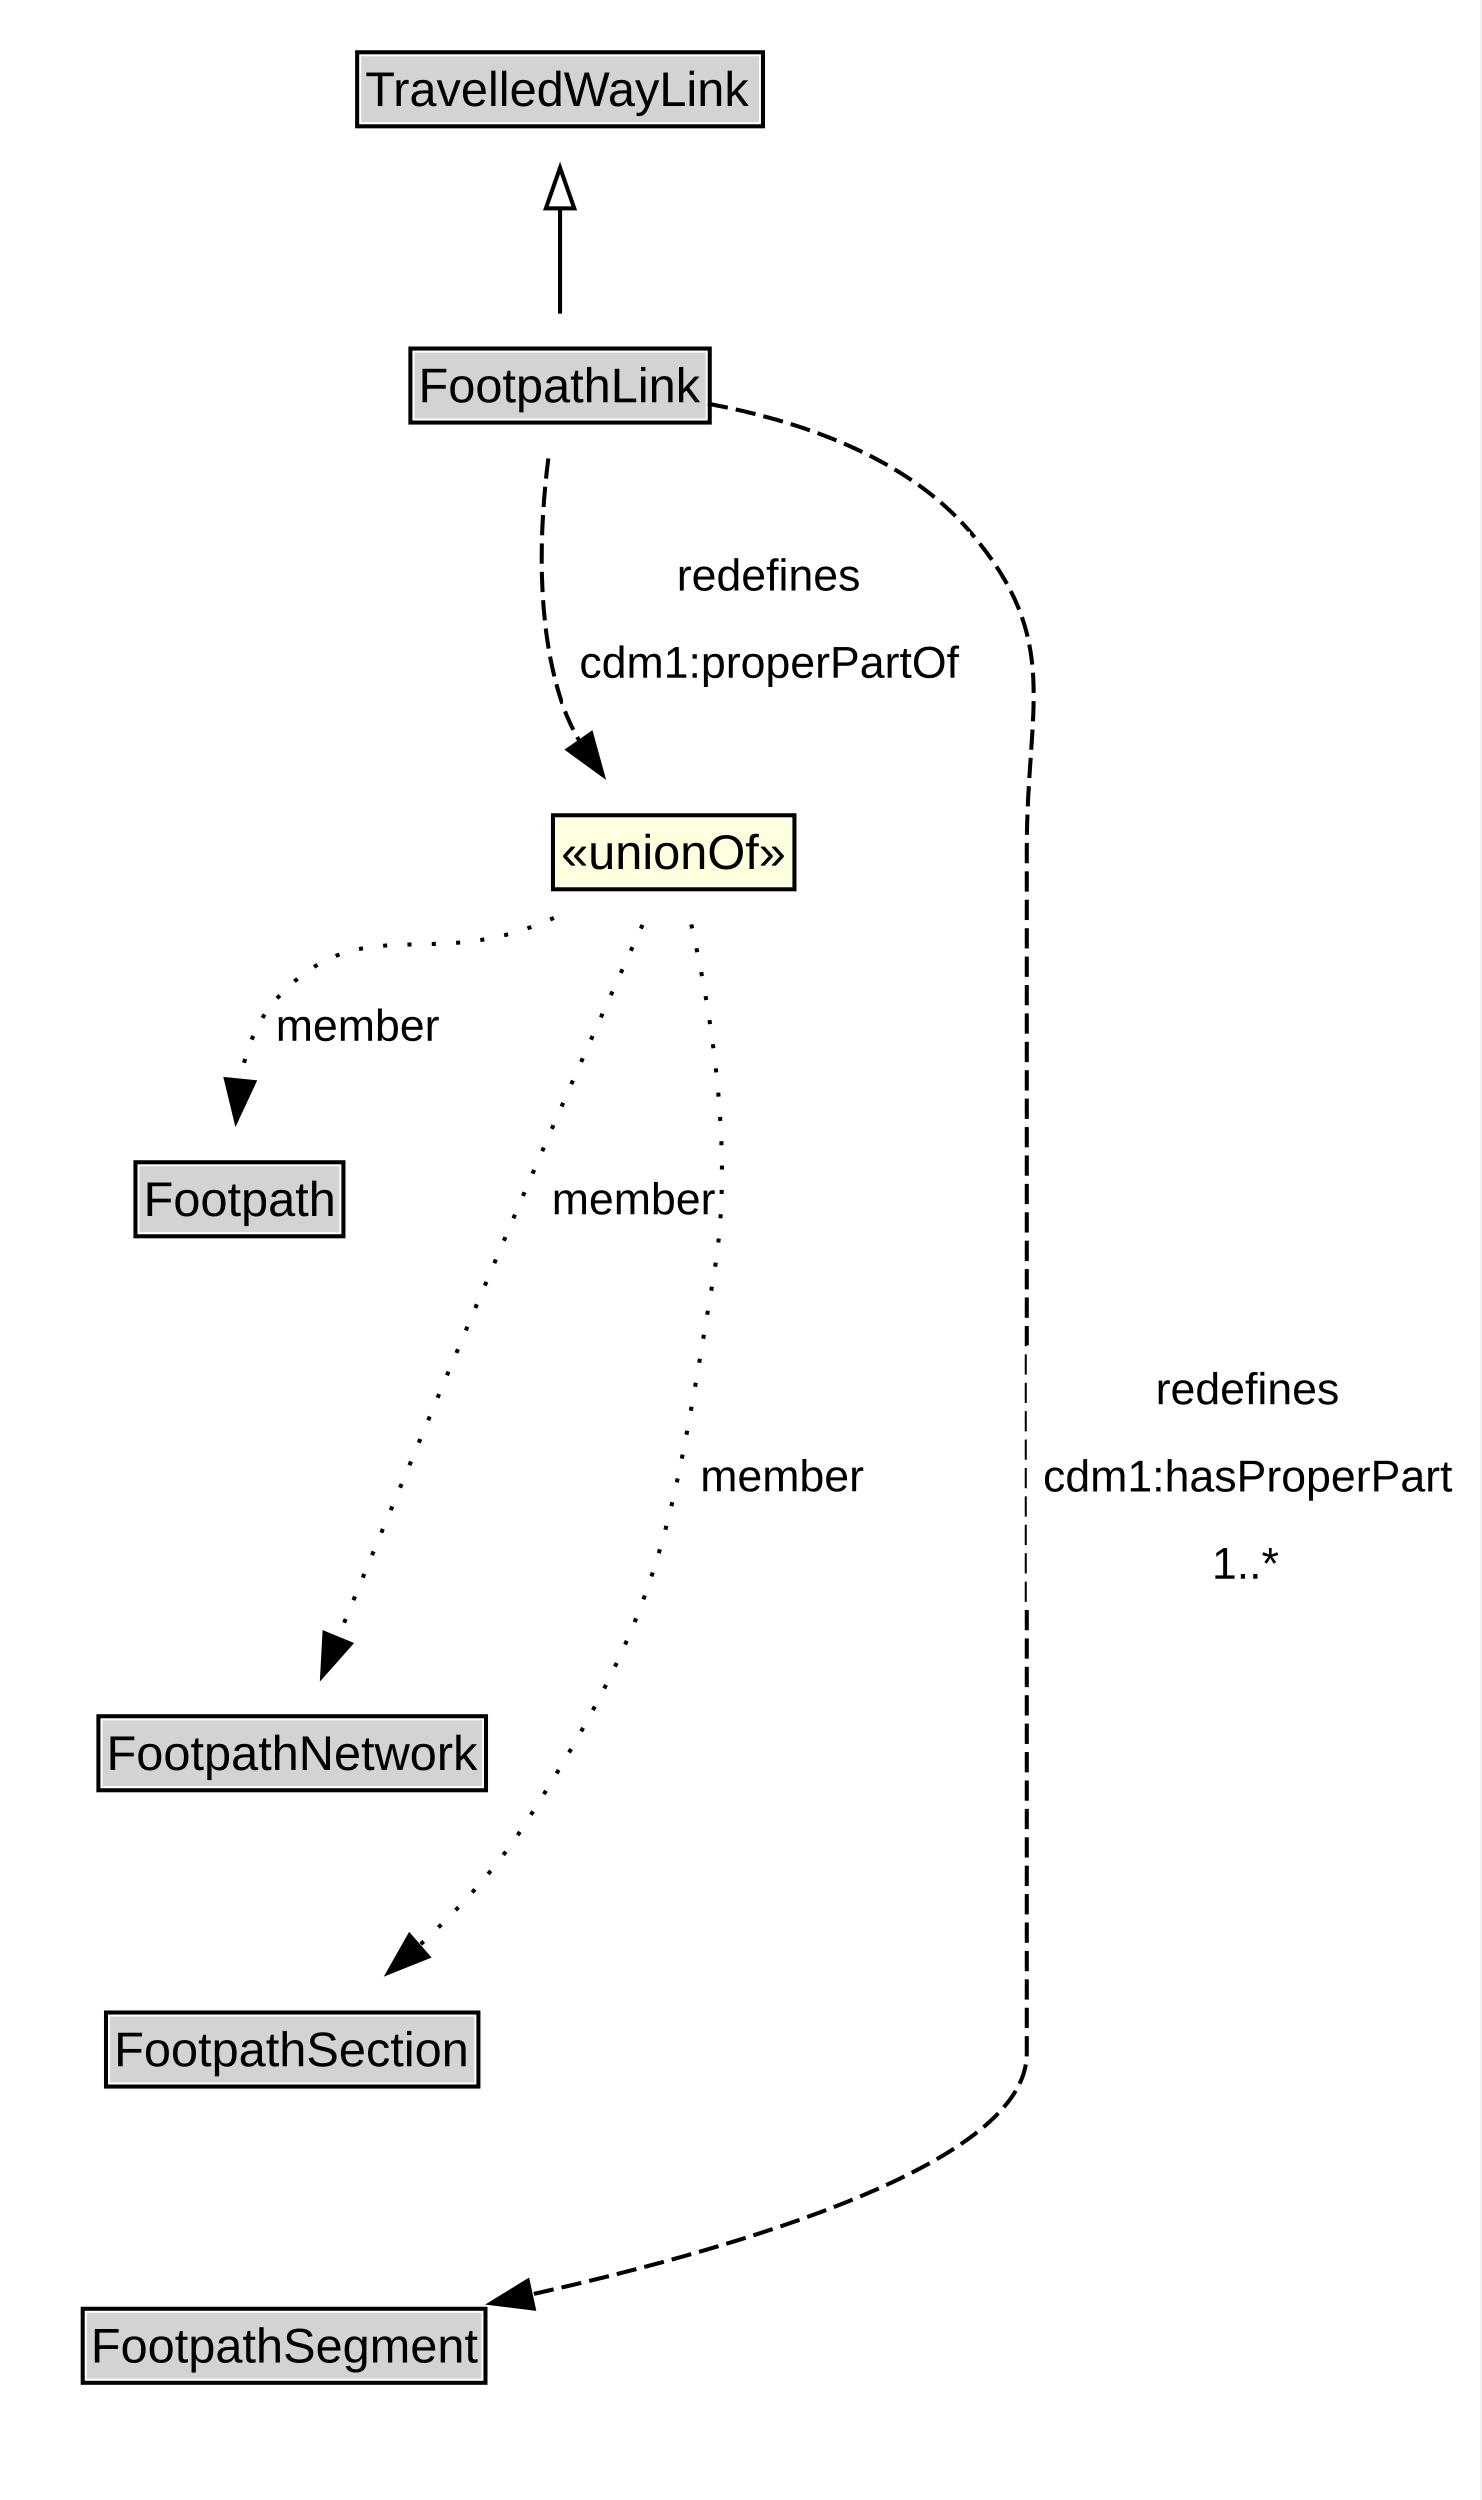
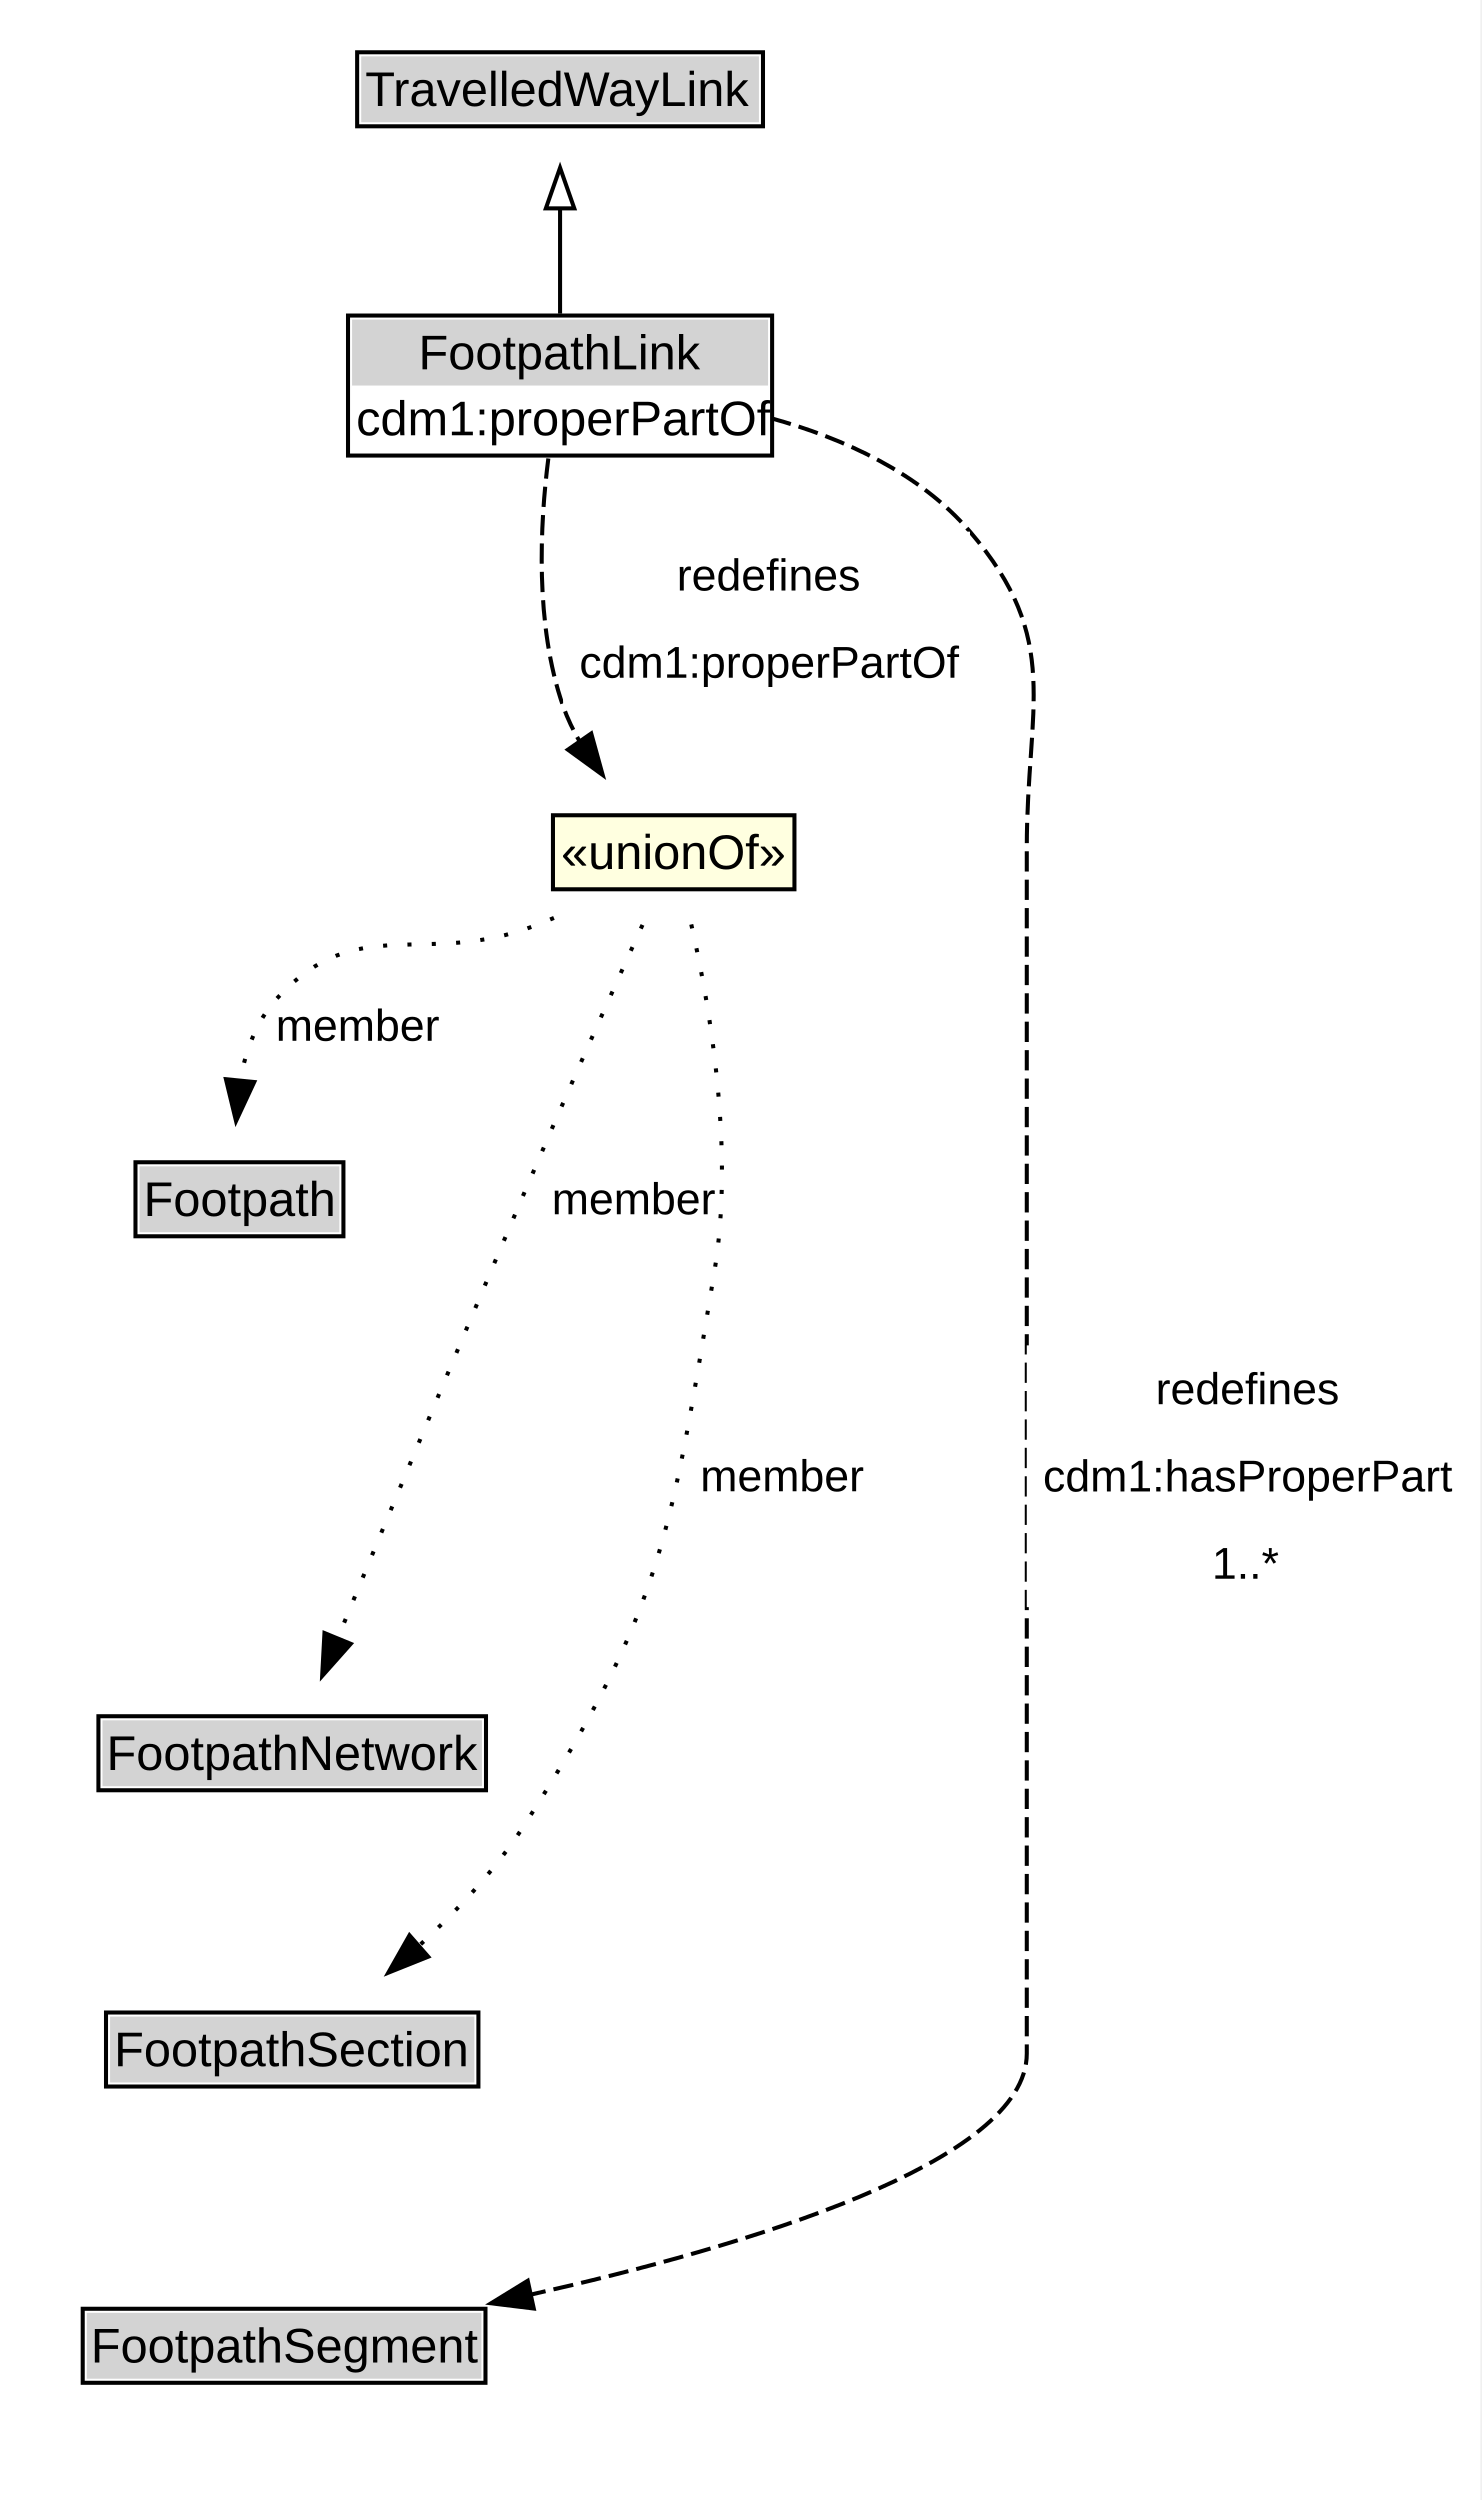
<svg xmlns="http://www.w3.org/2000/svg" xmlns:xlink="http://www.w3.org/1999/xlink" width="365pt" height="616pt" viewBox="0.00 0.00 365.00 616.00">
  <g id="graph0" class="graph" transform="scale(1 1) rotate(0) translate(4 612)">
    <polygon fill="white" stroke="none" points="-4,4 -4,-612 360.75,-612 360.75,4 -4,4" />
    <g id="clust3" class="cluster">
</g>
    <g id="node1" class="node">
      <g id="a_node1">
        <a xlink:href="../TravelledWayLink" xlink:title="&lt;TABLE&gt;">
          <polygon fill="lightgray" stroke="none" points="85,-581.88 85,-598.12 183,-598.12 183,-581.88 85,-581.88" />
          <text xml:space="preserve" text-anchor="start" x="86" y="-585.88" font-family="Arial" font-size="12.00">TravelledWayLink</text>
          <polygon fill="none" stroke="black" points="84,-580.88 84,-599.12 184,-599.12 184,-580.88 84,-580.88" />
        </a>
      </g>
    </g>
    <g id="node2" class="node">
      <g id="a_node2">
        <a xlink:href="../FootpathLink" xlink:title="&lt;TABLE&gt;">
-           <polygon fill="lightgray" stroke="none" points="98.12,-508.88 98.12,-525.12 169.88,-525.12 169.88,-508.88 98.12,-508.88" />
-           <text xml:space="preserve" text-anchor="start" x="99.12" y="-512.88" font-family="Arial" font-size="12.00">FootpathLink</text>
-           <polygon fill="none" stroke="black" points="97.12,-507.88 97.12,-526.12 170.88,-526.12 170.88,-507.88 97.12,-507.88" />
+           <polygon fill="lightgray" stroke="none" points="82.75,-517 82.75,-533.25 185.25,-533.25 185.25,-517 82.75,-517" />
+           <text xml:space="preserve" text-anchor="start" x="99.12" y="-521" font-family="Arial" font-size="12.00">FootpathLink</text>
+           <text xml:space="preserve" text-anchor="start" x="83.75" y="-504.75" font-family="Arial" font-size="12.00">cdm1:properPartOf</text>
+           <polygon fill="none" stroke="black" points="81.75,-499.75 81.75,-534.25 186.25,-534.25 186.25,-499.75 81.75,-499.75" />
        </a>
      </g>
    </g>
    <g id="edge1" class="edge">
      <path fill="none" stroke="black" d="M134,-534.71C134,-542.47 134,-551.92 134,-560.74" />
      <polygon fill="none" stroke="black" points="130.5,-560.66 134,-570.66 137.5,-560.66 130.5,-560.66" />
    </g>
    <g id="node7" class="node">
      <g id="a_node7">
        <a xlink:href="../FootpathSegment" xlink:title="&lt;TABLE&gt;">
          <polygon fill="lightgray" stroke="none" points="17.38,-25.88 17.38,-42.12 114.62,-42.12 114.62,-25.88 17.38,-25.88" />
          <text xml:space="preserve" text-anchor="start" x="18.38" y="-29.88" font-family="Arial" font-size="12.00">FootpathSegment</text>
          <polygon fill="none" stroke="black" points="16.38,-24.88 16.38,-43.12 115.62,-43.12 115.62,-24.88 16.38,-24.88" />
        </a>
      </g>
    </g>
    <g id="edge7" class="edge">
-       <path fill="none" stroke="black" stroke-dasharray="5,2" d="M170.43,-512.52C192.33,-508.47 218.96,-499.76 235,-481 257.89,-454.23 249,-438.22 249,-403 249,-403 249,-403 249,-106 249,-79.2 179.9,-58.52 126.62,-46.57" />
+       <path fill="none" stroke="black" stroke-dasharray="5,2" d="M186.06,-508.93C203.98,-503.95 222.64,-495.46 235,-481 257.89,-454.23 249,-438.22 249,-403 249,-403 249,-403 249,-106 249,-79.2 179.9,-58.52 126.62,-46.57" />
      <polygon fill="black" stroke="black" points="127.52,-43.18 117,-44.47 126.03,-50.02 127.52,-43.18" />
      <polygon fill="white" stroke="none" points="249,-216 249,-280.5 356.75,-280.5 356.75,-216 249,-216" />
      <text xml:space="preserve" text-anchor="start" x="280.75" y="-266" font-family="Arial" font-size="11.00">redefines</text>
      <text xml:space="preserve" text-anchor="start" x="253" y="-244.5" font-family="Arial" font-size="11.00">cdm1:hasProperPart</text>
      <text xml:space="preserve" text-anchor="start" x="294.62" y="-223" font-family="Arial" font-size="11.00">1..*</text>
    </g>
    <g id="node8" class="node">
      <polygon fill="lightyellow" stroke="none" points="132.25,-392.88 132.25,-411.12 191.75,-411.12 191.75,-392.88 132.25,-392.88" />
      <text xml:space="preserve" text-anchor="start" x="134.25" y="-397.88" font-family="Arial" font-size="12.00">«unionOf»</text>
      <polygon fill="none" stroke="black" points="132.25,-392.88 132.25,-411.12 191.75,-411.12 191.75,-392.88 132.25,-392.88" />
    </g>
    <g id="edge11" class="edge">
      <path fill="none" stroke="black" stroke-dasharray="5,2" d="M131.11,-499.03C129.05,-482.86 127.75,-458.08 134.75,-438 135.82,-434.93 137.28,-431.93 138.97,-429.04" />
      <polygon fill="black" stroke="black" points="141.68,-431.27 144.5,-421.05 135.93,-427.28 141.68,-431.27" />
      <polygon fill="white" stroke="none" points="134.75,-438 134.75,-481 235,-481 235,-438 134.75,-438" />
      <text xml:space="preserve" text-anchor="start" x="162.75" y="-466.5" font-family="Arial" font-size="11.00">redefines</text>
      <text xml:space="preserve" text-anchor="start" x="138.75" y="-445" font-family="Arial" font-size="11.00">cdm1:properPartOf</text>
    </g>
    <g id="node4" class="node">
      <g id="a_node4">
        <a xlink:href="../Footpath" xlink:title="&lt;TABLE&gt;">
          <polygon fill="lightgray" stroke="none" points="30.38,-308.38 30.38,-324.62 79.62,-324.62 79.62,-308.38 30.38,-308.38" />
          <text xml:space="preserve" text-anchor="start" x="31.38" y="-312.38" font-family="Arial" font-size="12.00">Footpath</text>
          <polygon fill="none" stroke="black" points="29.38,-307.38 29.38,-325.62 80.62,-325.62 80.62,-307.38 29.38,-307.38" />
        </a>
      </g>
    </g>
    <g id="node5" class="node">
      <g id="a_node5">
        <a xlink:href="../FootpathNetwork" xlink:title="&lt;TABLE&gt;">
          <polygon fill="lightgray" stroke="none" points="21.25,-171.88 21.25,-188.12 114.75,-188.12 114.75,-171.88 21.25,-171.88" />
          <text xml:space="preserve" text-anchor="start" x="22.25" y="-175.88" font-family="Arial" font-size="12.00">FootpathNetwork</text>
          <polygon fill="none" stroke="black" points="20.25,-170.88 20.25,-189.12 115.75,-189.12 115.75,-170.88 20.25,-170.88" />
        </a>
      </g>
    </g>
    <g id="node6" class="node">
      <g id="a_node6">
        <a xlink:href="../FootpathSection" xlink:title="&lt;TABLE&gt;">
          <polygon fill="lightgray" stroke="none" points="23.12,-98.88 23.12,-115.12 112.88,-115.12 112.88,-98.88 23.12,-98.88" />
          <text xml:space="preserve" text-anchor="start" x="24.12" y="-102.88" font-family="Arial" font-size="12.00">FootpathSection</text>
          <polygon fill="none" stroke="black" points="22.12,-97.88 22.12,-116.12 113.88,-116.12 113.88,-97.88 22.12,-97.88" />
        </a>
      </g>
    </g>
    <g id="edge8" class="edge">
      <path fill="none" stroke="black" stroke-dasharray="1,5" d="M132.48,-385.83C130.98,-385.19 129.48,-384.57 128,-384 100.55,-373.37 84.15,-387.7 64.25,-366 59.16,-360.44 56.47,-352.98 55.14,-345.58" />
      <polygon fill="black" stroke="black" points="58.64,-345.39 54.16,-335.78 51.67,-346.08 58.64,-345.39" />
      <text xml:space="preserve" text-anchor="middle" x="84.12" y="-355.55" font-family="Arial" font-size="11.00">member</text>
    </g>
    <g id="edge9" class="edge">
      <path fill="none" stroke="black" stroke-dasharray="1,5" d="M154.31,-384.1C148.23,-370.69 139.59,-351.45 132.25,-334.5 113.14,-290.34 91.7,-238.67 79.05,-207.95" />
      <polygon fill="black" stroke="black" points="82.42,-206.96 75.38,-199.04 75.95,-209.62 82.42,-206.96" />
      <text xml:space="preserve" text-anchor="middle" x="152.12" y="-312.8" font-family="Arial" font-size="11.00">member</text>
    </g>
    <g id="edge10" class="edge">
      <path fill="none" stroke="black" stroke-dasharray="1,5" d="M166.33,-384.22C170.96,-363.84 177.02,-328.48 172,-298.5 161.41,-235.22 159.73,-215.95 125,-162 117.99,-151.12 108.35,-140.88 98.98,-132.31" />
      <polygon fill="black" stroke="black" points="101.51,-129.87 91.68,-125.93 96.9,-135.14 101.51,-129.87" />
      <text xml:space="preserve" text-anchor="middle" x="188.71" y="-244.55" font-family="Arial" font-size="11.00">member</text>
    </g>
  </g>
</svg>
